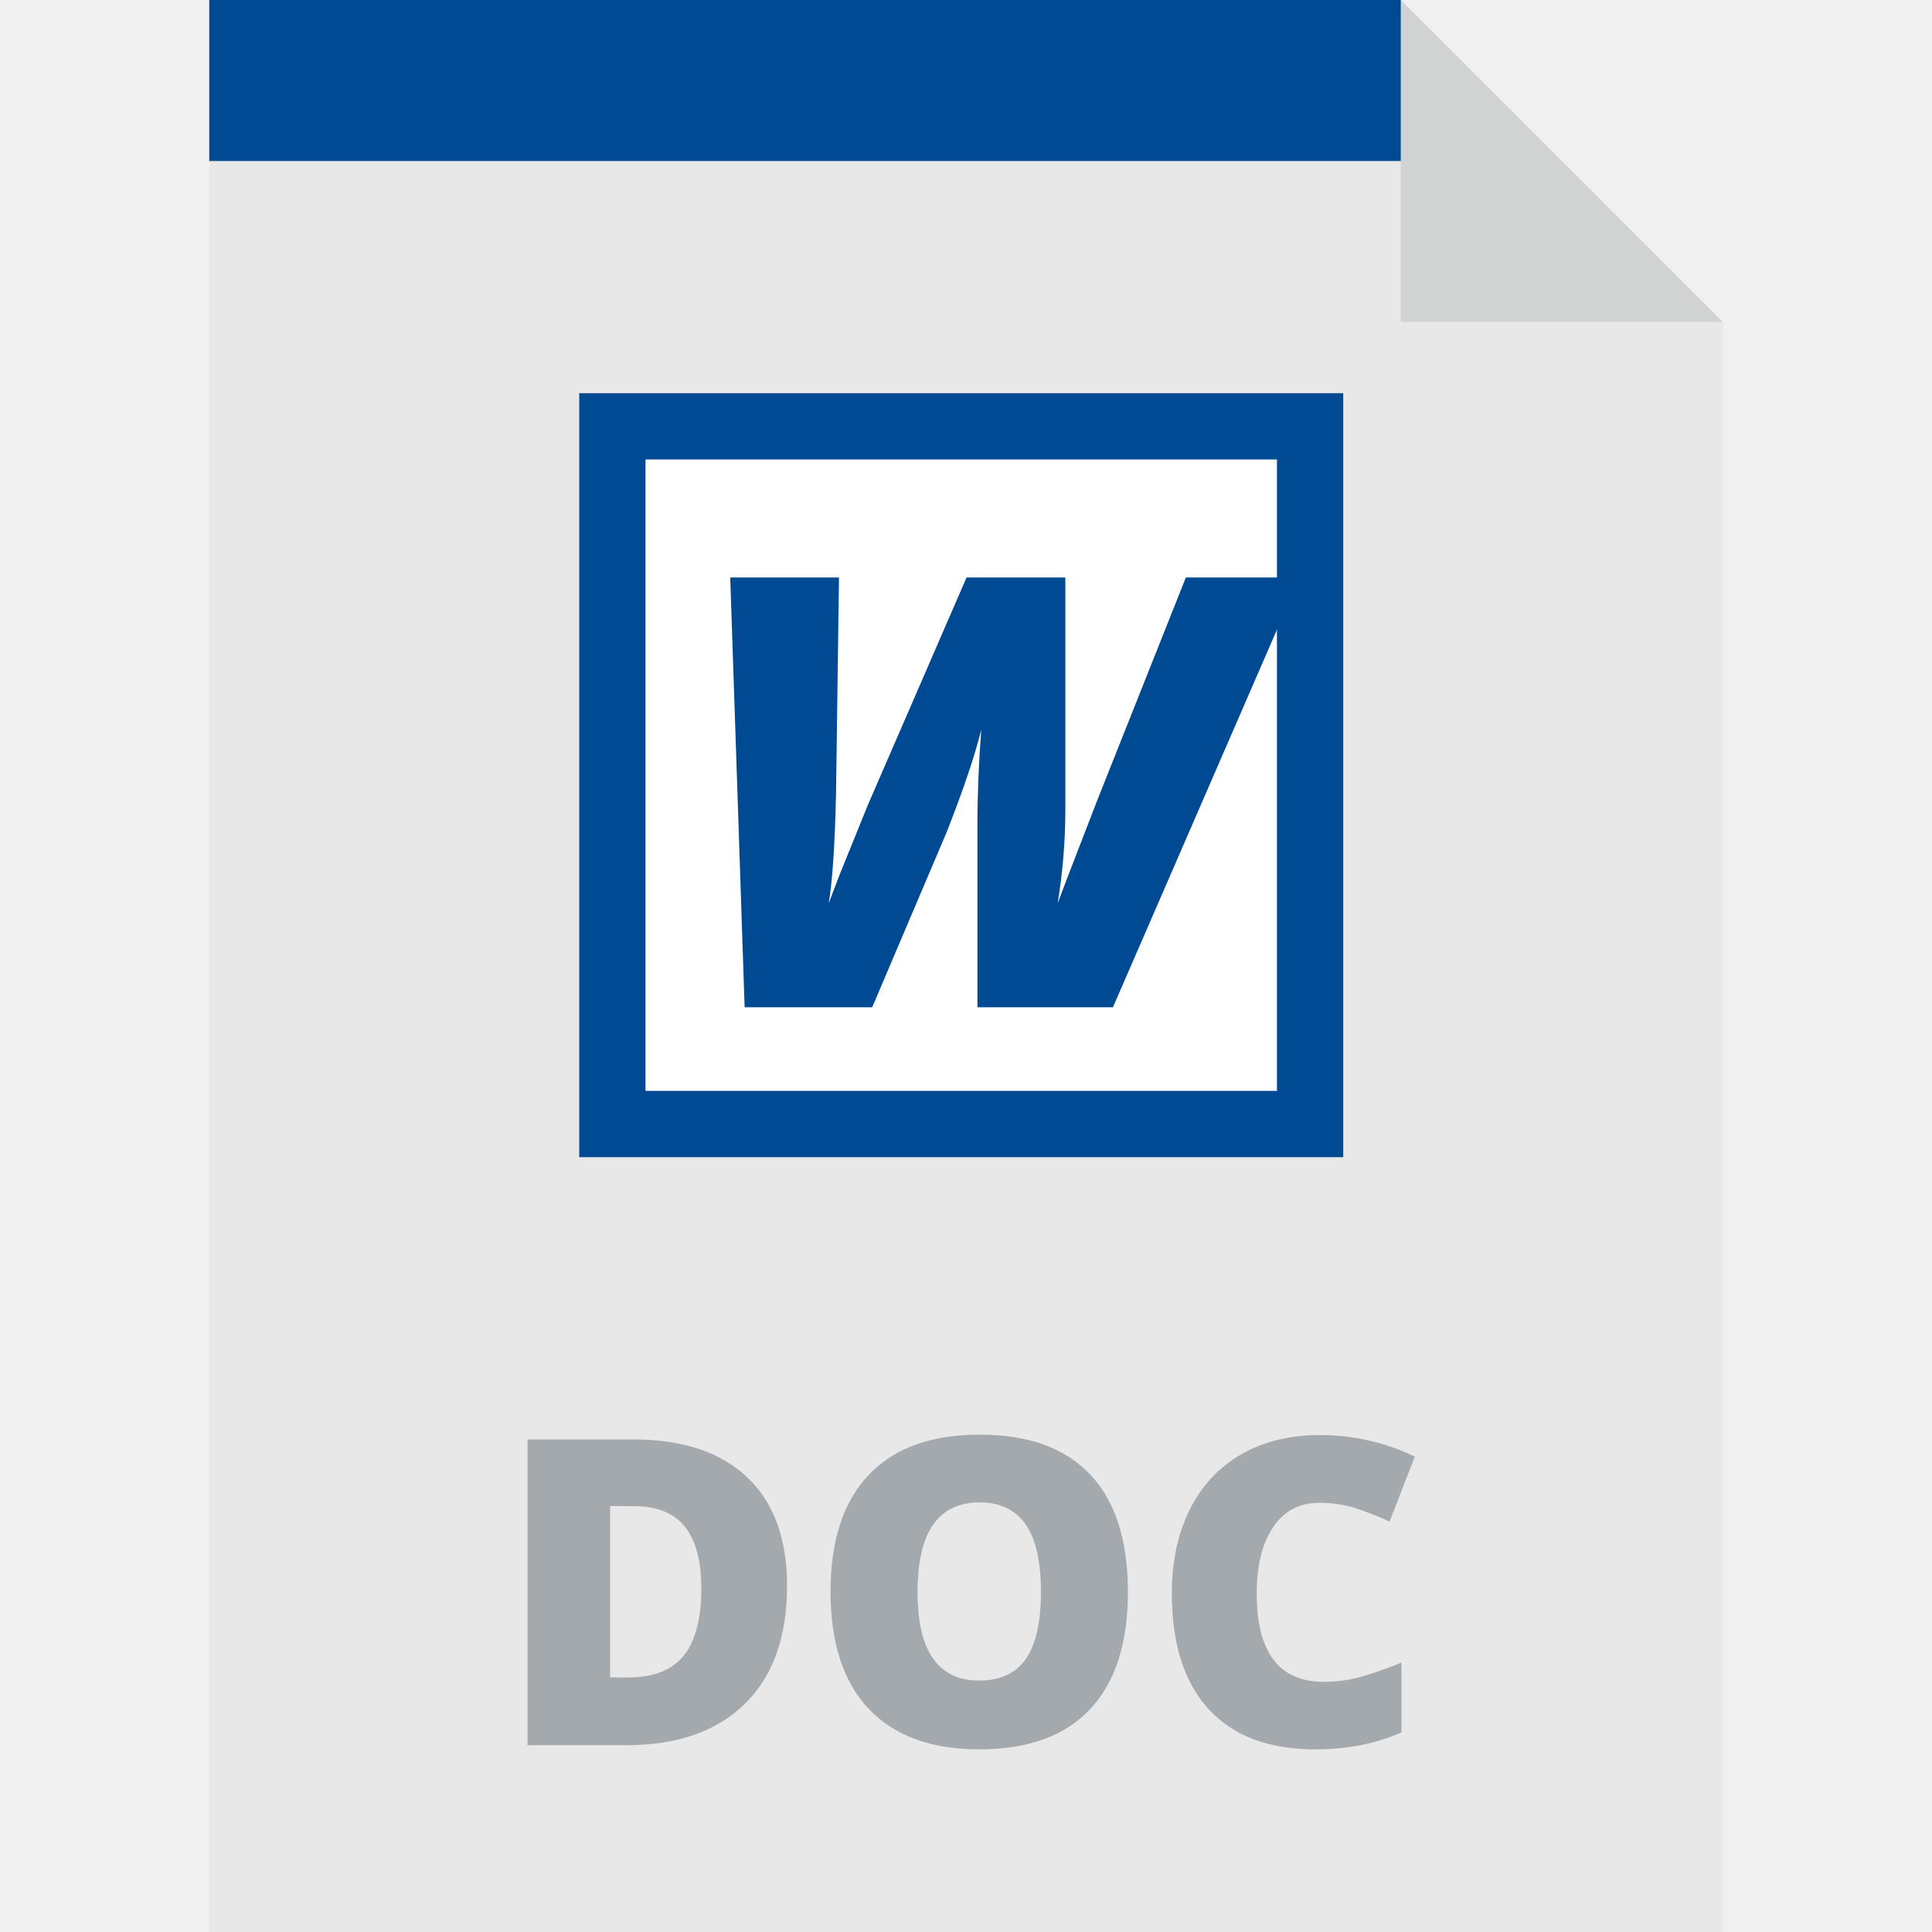
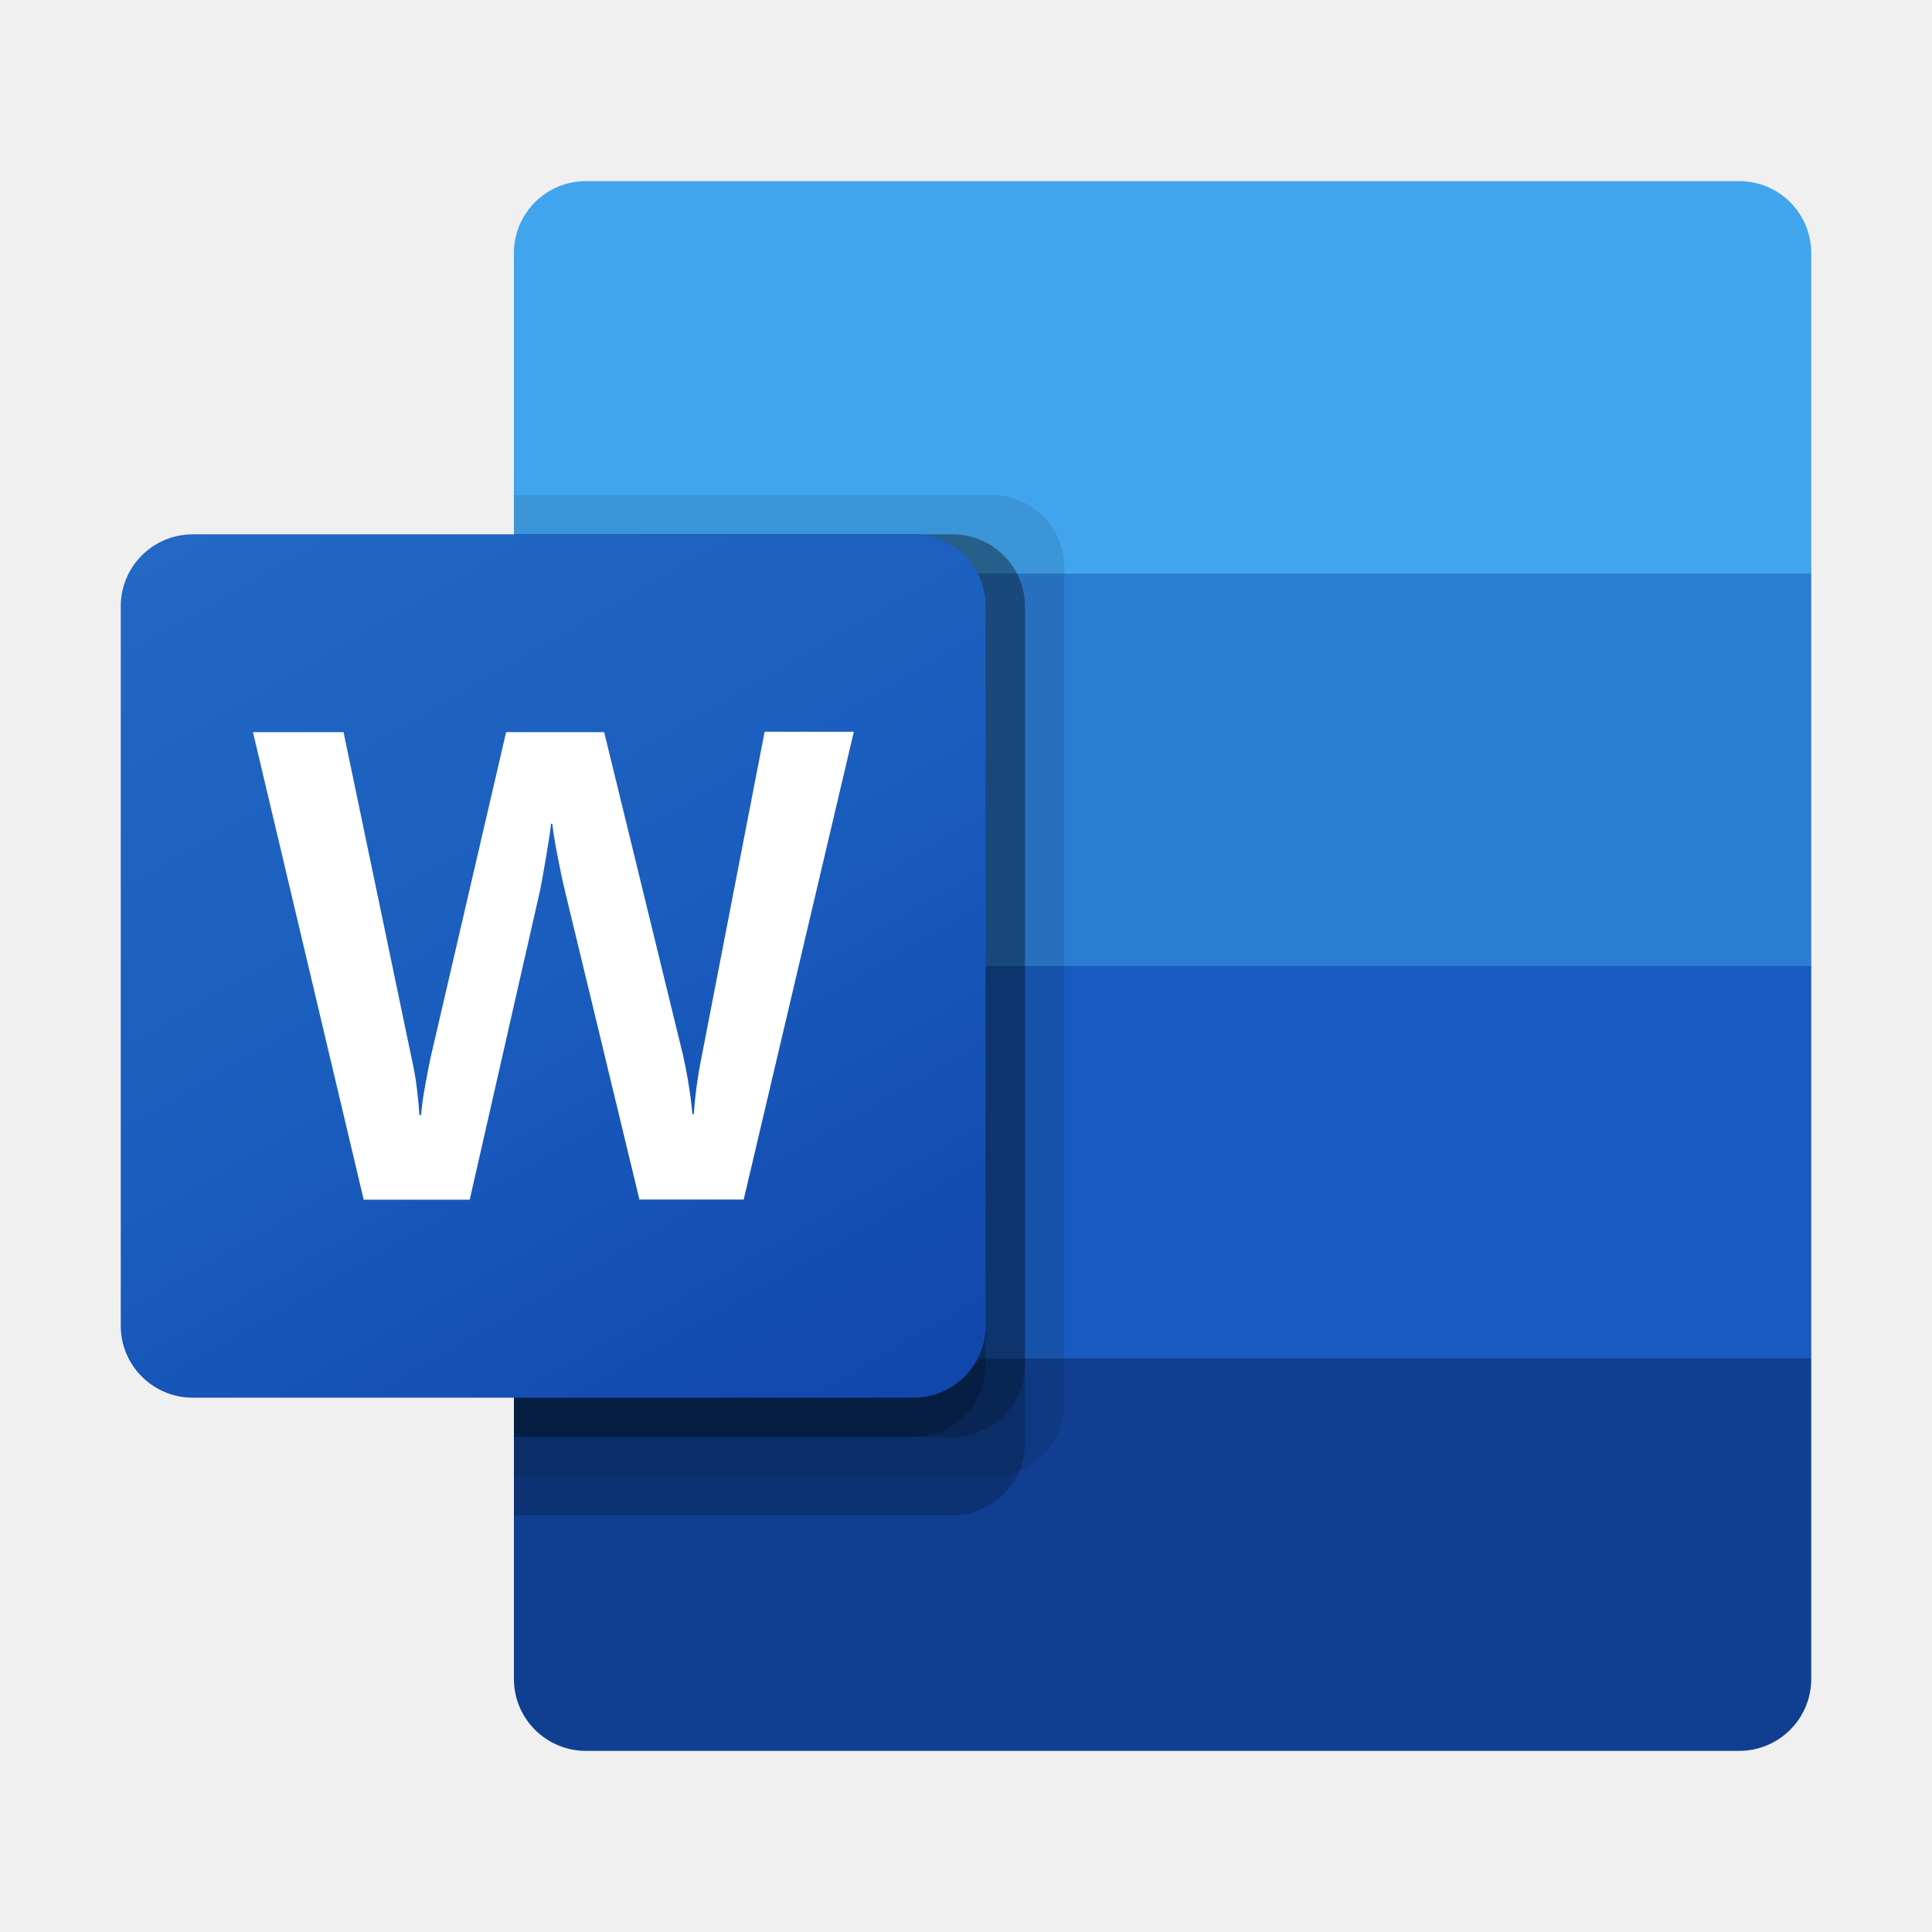
- <svg xmlns="http://www.w3.org/2000/svg" version="1.1" id="Layer_1" viewBox="0 0 303.188 303.188" xml:space="preserve">
-   <g>
-     <polygon style="fill:#E8E8E8;" points="219.821,0 32.842,0 32.842,303.188 270.346,303.188 270.346,50.525  " />
-     <g>
-       <rect x="90.902" y="61.704" style="fill:#004A94;" width="119.89" height="119.89" />
-       <rect x="101.303" y="72.105" style="fill:#FFFFFF;" width="99.089" height="99.087" />
-       <g>
-         <path style="fill:#004A94;" d="M130.047,141.736l1.845-4.797l4.337-10.702l15.453-35.612h15.499v36.535     c0,4.797-0.4,9.657-1.199,14.577c0.307-0.861,2.352-6.181,6.135-15.961l13.978-35.15h17.852l-29.292,67.441H153.39v-28.6     c0-4.766,0.199-9.749,0.6-14.946c-1.016,4.09-2.83,9.456-5.443,16.099l-11.671,27.447h-20.021l-2.26-67.441h17.067l-0.461,33.813     C131.016,132.649,130.631,138.415,130.047,141.736z" />
-       </g>
-     </g>
-     <polygon style="fill:#004A94;" points="227.64,25.263 32.842,25.263 32.842,0 219.821,0  " />
-     <g>
-       <path style="fill:#A4A9AD;" d="M123.511,248.864c0,8.007-2.205,14.177-6.613,18.509s-10.605,6.498-18.591,6.498H82.784v-47.979    H99.39c7.701,0,13.646,1.969,17.836,5.907C121.415,235.737,123.511,241.426,123.511,248.864z M110.056,249.324    c0-4.398-0.87-7.657-2.609-9.78c-1.739-2.122-4.381-3.183-7.926-3.183h-3.773v26.877h2.888c3.938,0,6.826-1.143,8.663-3.43    C109.136,257.523,110.056,254.028,110.056,249.324z" />
-       <path style="fill:#A4A9AD;" d="M177.003,249.816c0,8.073-1.98,14.21-5.939,18.411c-3.961,4.201-9.758,6.301-17.395,6.301    c-7.525,0-13.297-2.111-17.311-6.333c-4.016-4.222-6.021-10.371-6.021-18.444c0-7.985,1.996-14.083,5.988-18.295    c3.992-4.211,9.797-6.317,17.41-6.317c7.635,0,13.422,2.089,17.361,6.268C175.034,235.585,177.003,241.721,177.003,249.816z     M143.989,249.816c0,9.276,3.227,13.915,9.68,13.915c3.283,0,5.717-1.126,7.303-3.38c1.586-2.253,2.379-5.765,2.379-10.534    c0-4.791-0.805-8.33-2.412-10.617c-1.607-2.286-4.01-3.429-7.203-3.429C147.237,235.77,143.989,240.452,143.989,249.816z" />
-       <path style="fill:#A4A9AD;" d="M207.031,235.835c-3.085,0-5.492,1.264-7.221,3.791c-1.728,2.527-2.592,6.011-2.592,10.452    c0,9.233,3.511,13.849,10.534,13.849c2.122,0,4.179-0.295,6.17-0.886c1.99-0.591,3.992-1.302,6.005-2.133v10.961    c-4.003,1.772-8.532,2.658-13.586,2.658c-7.242,0-12.794-2.1-16.655-6.301c-3.861-4.201-5.792-10.272-5.792-18.214    c0-4.966,0.935-9.331,2.806-13.094s4.562-6.656,8.073-8.68c3.512-2.023,7.641-3.036,12.389-3.036    c5.186,0,10.141,1.127,14.866,3.38l-3.971,10.206c-1.772-0.831-3.544-1.531-5.316-2.1    C210.969,236.12,209.066,235.835,207.031,235.835z" />
-     </g>
-     <polygon style="fill:#D1D3D3;" points="219.821,50.525 270.346,50.525 219.821,0  " />
-   </g>
+ <svg xmlns="http://www.w3.org/2000/svg" width="800px" height="800px" viewBox="0 0 32 32">
+   <defs>
+     <linearGradient id="a" x1="4.494" y1="-1712.086" x2="13.832" y2="-1695.914" gradientTransform="translate(0 1720)" gradientUnits="userSpaceOnUse">
+       <stop offset="0" stop-color="#2368c4" />
+       <stop offset="0.5" stop-color="#1a5dbe" />
+       <stop offset="1" stop-color="#1146ac" />
+     </linearGradient>
+   </defs>
+   <path d="M28.806,3H9.705A1.192,1.192,0,0,0,8.512,4.191h0V9.5l11.069,3.25L30,9.5V4.191A1.192,1.192,0,0,0,28.806,3Z" style="fill:#41a5ee" />
+   <path d="M30,9.5H8.512V16l11.069,1.95L30,16Z" style="fill:#2b7cd3" />
+   <path d="M8.512,16v6.5L18.93,23.8,30,22.5V16Z" style="fill:#185abd" />
+   <path d="M9.705,29h19.1A1.192,1.192,0,0,0,30,27.809h0V22.5H8.512v5.309A1.192,1.192,0,0,0,9.705,29Z" style="fill:#103f91" />
+   <path d="M16.434,8.2H8.512V24.45h7.922a1.2,1.2,0,0,0,1.194-1.191V9.391A1.2,1.2,0,0,0,16.434,8.2Z" style="opacity:0.1;isolation:isolate" />
+   <path d="M15.783,8.85H8.512V25.1h7.271a1.2,1.2,0,0,0,1.194-1.191V10.041A1.2,1.2,0,0,0,15.783,8.85Z" style="opacity:0.2;isolation:isolate" />
+   <path d="M15.783,8.85H8.512V23.8h7.271a1.2,1.2,0,0,0,1.194-1.191V10.041A1.2,1.2,0,0,0,15.783,8.85Z" style="opacity:0.2;isolation:isolate" />
+   <path d="M15.132,8.85H8.512V23.8h6.62a1.2,1.2,0,0,0,1.194-1.191V10.041A1.2,1.2,0,0,0,15.132,8.85Z" style="opacity:0.2;isolation:isolate" />
+   <path d="M3.194,8.85H15.132a1.193,1.193,0,0,1,1.194,1.191V21.959a1.193,1.193,0,0,1-1.194,1.191H3.194A1.192,1.192,0,0,1,2,21.959V10.041A1.192,1.192,0,0,1,3.194,8.85Z" style="fill:url(#a)" />
+   <path d="M6.9,17.988c.023.184.039.344.046.481h.028c.01-.13.032-.287.065-.47s.062-.338.089-.465l1.255-5.407h1.624l1.3,5.326a7.761,7.761,0,0,1,.162,1h.022a7.6,7.6,0,0,1,.135-.975l1.039-5.358h1.477l-1.824,7.748H10.591L9.354,14.742q-.054-.222-.122-.578t-.084-.52H9.127q-.021.189-.084.561c-.042.249-.075.432-.1.552L7.78,19.871H6.024L4.19,12.127h1.5l1.131,5.418A4.469,4.469,0,0,1,6.9,17.988Z" style="fill:#fff" />
</svg>
